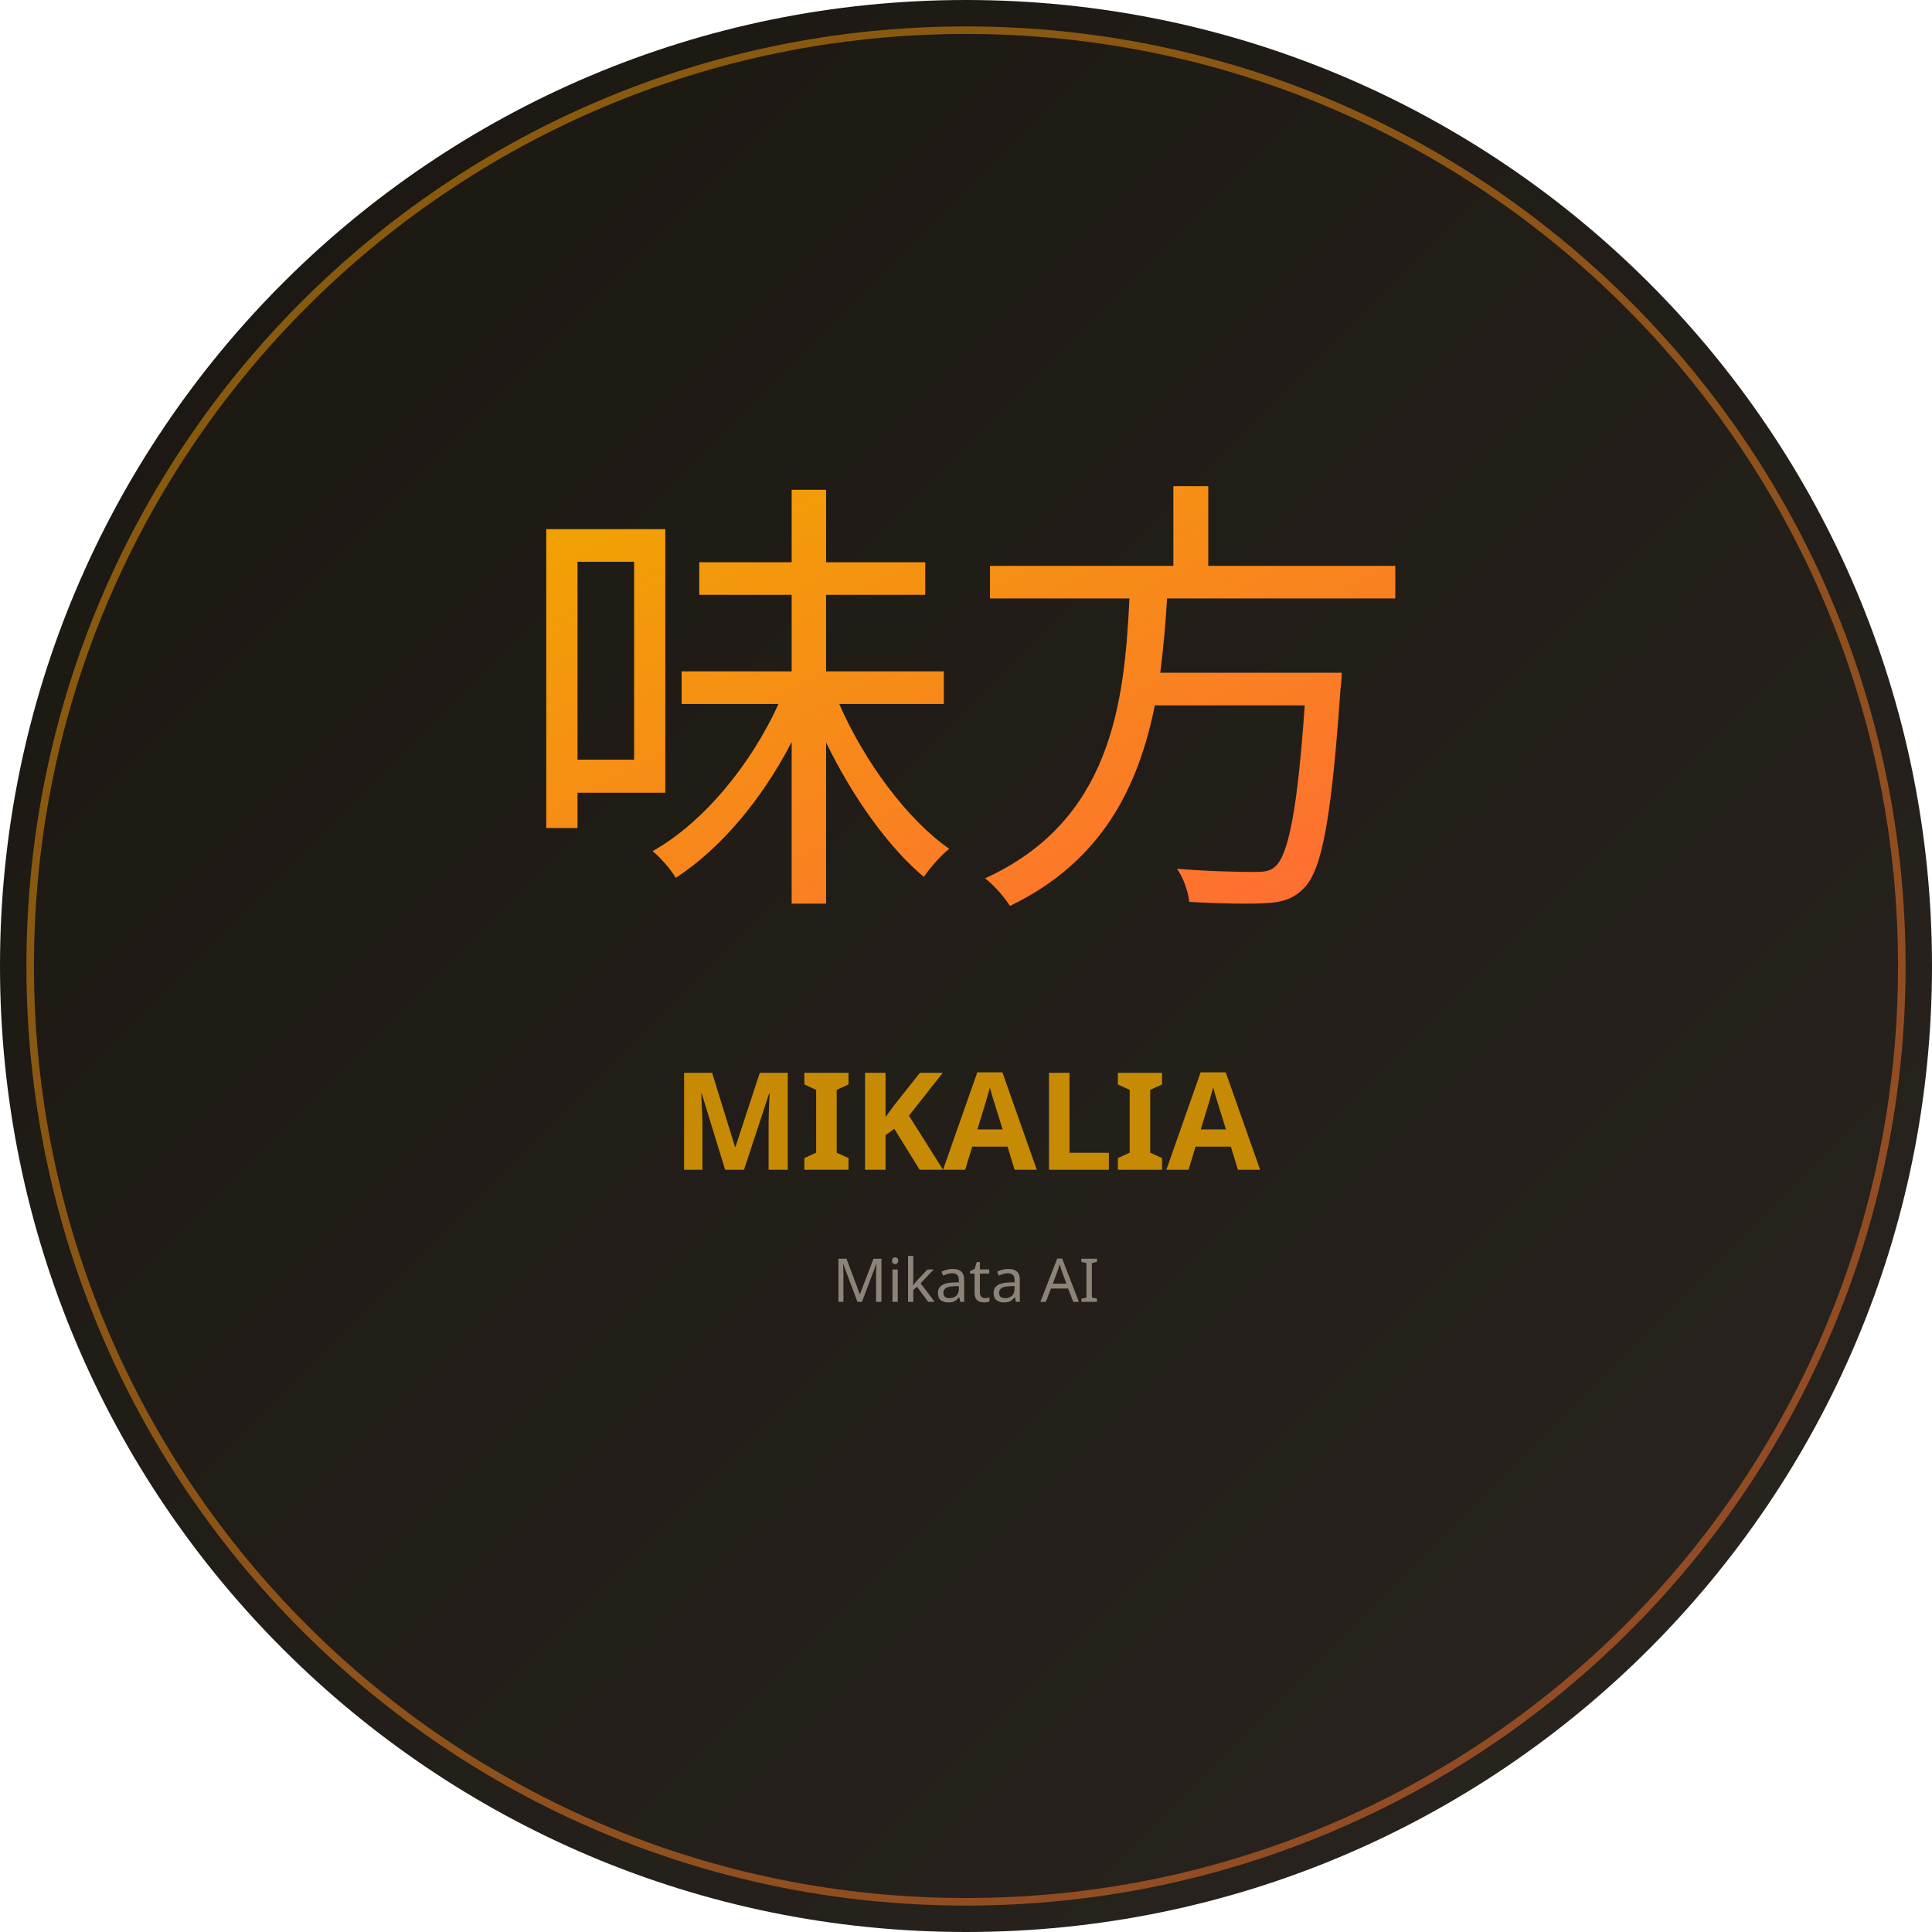
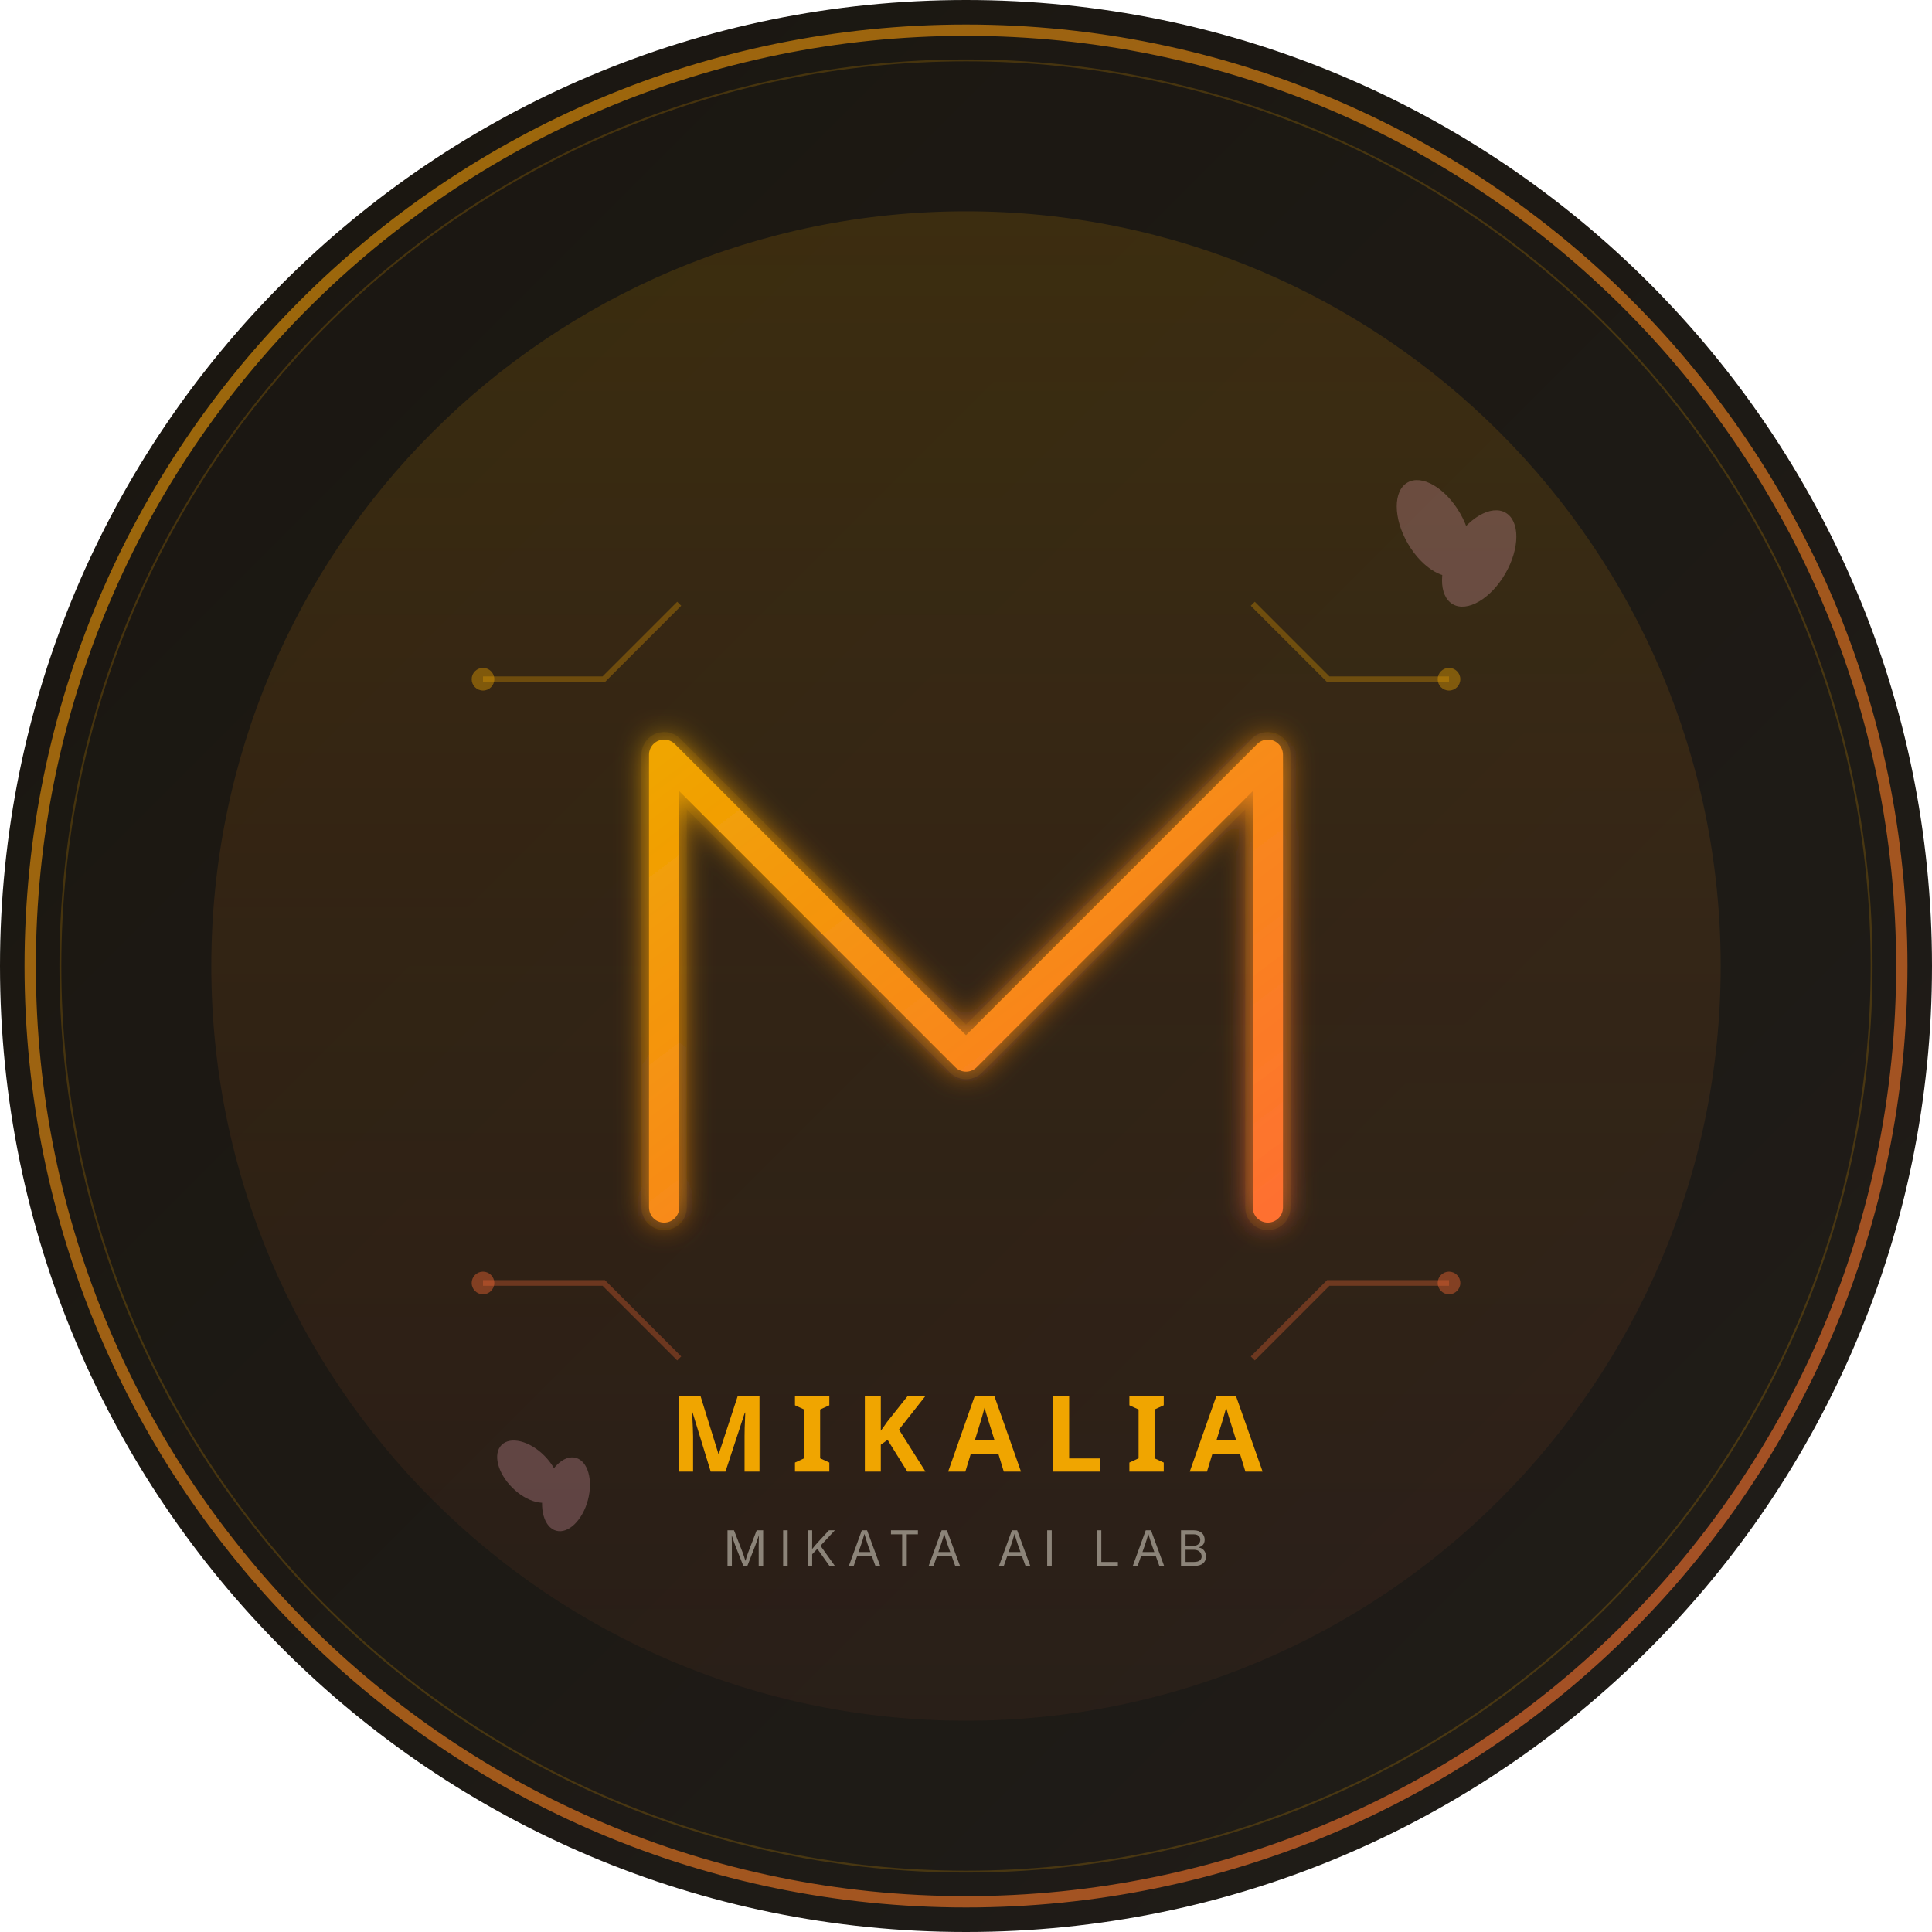
<svg xmlns="http://www.w3.org/2000/svg" viewBox="0 0 512 512" fill="none">
  <defs>
    <linearGradient id="bg" x1="0" y1="0" x2="1" y2="1">
      <stop offset="0%" stop-color="#1a1610" />
-       <stop offset="100%" stop-color="#2a2520" />
+       <stop offset="100%" stop-color="#201d19" />
    </linearGradient>
    <linearGradient id="gold" x1="0" y1="0" x2="1" y2="1">
      <stop offset="0%" stop-color="#f0a500" />
      <stop offset="100%" stop-color="#ff6b35" />
    </linearGradient>
+     <linearGradient id="goldSoft" x1="0.5" y1="0" x2="0.5" y2="1">
+       <stop offset="0%" stop-color="#f0a500" stop-opacity="0.15" />
+       <stop offset="100%" stop-color="#ff6b35" stop-opacity="0.05" />
+     </linearGradient>
+     <filter id="glow">
+       <feGaussianBlur stdDeviation="4" result="blur" />
+       <feMerge>
+         <feMergeNode in="blur" />
+         <feMergeNode in="SourceGraphic" />
+       </feMerge>
+     </filter>
  </defs>
  <circle cx="256" cy="256" r="256" fill="url(#bg)" />
-   <circle cx="256" cy="256" r="248" fill="none" stroke="url(#gold)" stroke-width="2" opacity="0.5" />
-   <text x="256" y="230" text-anchor="middle" font-family="serif" font-size="120" fill="url(#gold)">味方</text>
-   <text x="256" y="310" text-anchor="middle" font-family="sans-serif" font-weight="600" font-size="36" fill="#f0a500" opacity="0.8">MIKALIA</text>
-   <text x="256" y="345" text-anchor="middle" font-family="sans-serif" font-size="16" fill="#8c8479">Mikata AI</text>
+   <circle cx="256" cy="256" r="248" fill="none" stroke="url(#gold)" stroke-width="3" opacity="0.6" />
+   <circle cx="256" cy="256" r="240" fill="none" stroke="#f0a500" stroke-width="0.5" opacity="0.2" />
+   <circle cx="256" cy="256" r="200" fill="url(#goldSoft)" />
+   <path d="M128 180 L160 180 L180 160" stroke="#f0a500" stroke-width="1.5" fill="none" opacity="0.3" />
+   <path d="M384 180 L352 180 L332 160" stroke="#f0a500" stroke-width="1.5" fill="none" opacity="0.3" />
+   <path d="M128 340 L160 340 L180 360" stroke="#ff6b35" stroke-width="1.5" fill="none" opacity="0.3" />
+   <path d="M384 340 L352 340 L332 360" stroke="#ff6b35" stroke-width="1.5" fill="none" opacity="0.3" />
+   <circle cx="128" cy="180" r="3" fill="#f0a500" opacity="0.4" />
+   <circle cx="384" cy="180" r="3" fill="#f0a500" opacity="0.4" />
+   <circle cx="128" cy="340" r="3" fill="#ff6b35" opacity="0.4" />
+   <circle cx="384" cy="340" r="3" fill="#ff6b35" opacity="0.4" />
+   <g filter="url(#glow)">
+     <path d="M176 320 L176 200 L256 280 L336 200 L336 320" stroke="url(#gold)" stroke-width="8" fill="none" stroke-linecap="round" stroke-linejoin="round" />
+   </g>
+   <path d="M176 320 L176 200 L256 280 L336 200 L336 320" stroke="#f0a500" stroke-width="12" fill="none" stroke-linecap="round" stroke-linejoin="round" opacity="0.1" />
+   <g opacity="0.25">
+     <ellipse cx="380" cy="140" rx="8" ry="14" fill="#ffb4c8" transform="rotate(-30 380 140)" />
+     <ellipse cx="392" cy="148" rx="8" ry="14" fill="#ffb4c8" transform="rotate(30 392 148)" />
+     <ellipse cx="140" cy="390" rx="6" ry="10" fill="#ffb4c8" transform="rotate(-45 140 390)" />
+     <ellipse cx="150" cy="396" rx="6" ry="10" fill="#ffb4c8" transform="rotate(15 150 396)" />
+   </g>
+   <text x="256" y="390" text-anchor="middle" font-family="'Space Grotesk', sans-serif" font-weight="700" font-size="28" fill="#f0a500" letter-spacing="6">MIKALIA</text>
+   <text x="256" y="415" text-anchor="middle" font-family="'Inter', sans-serif" font-size="13" fill="#8c8479" letter-spacing="3">MIKATA AI LAB</text>
</svg>
